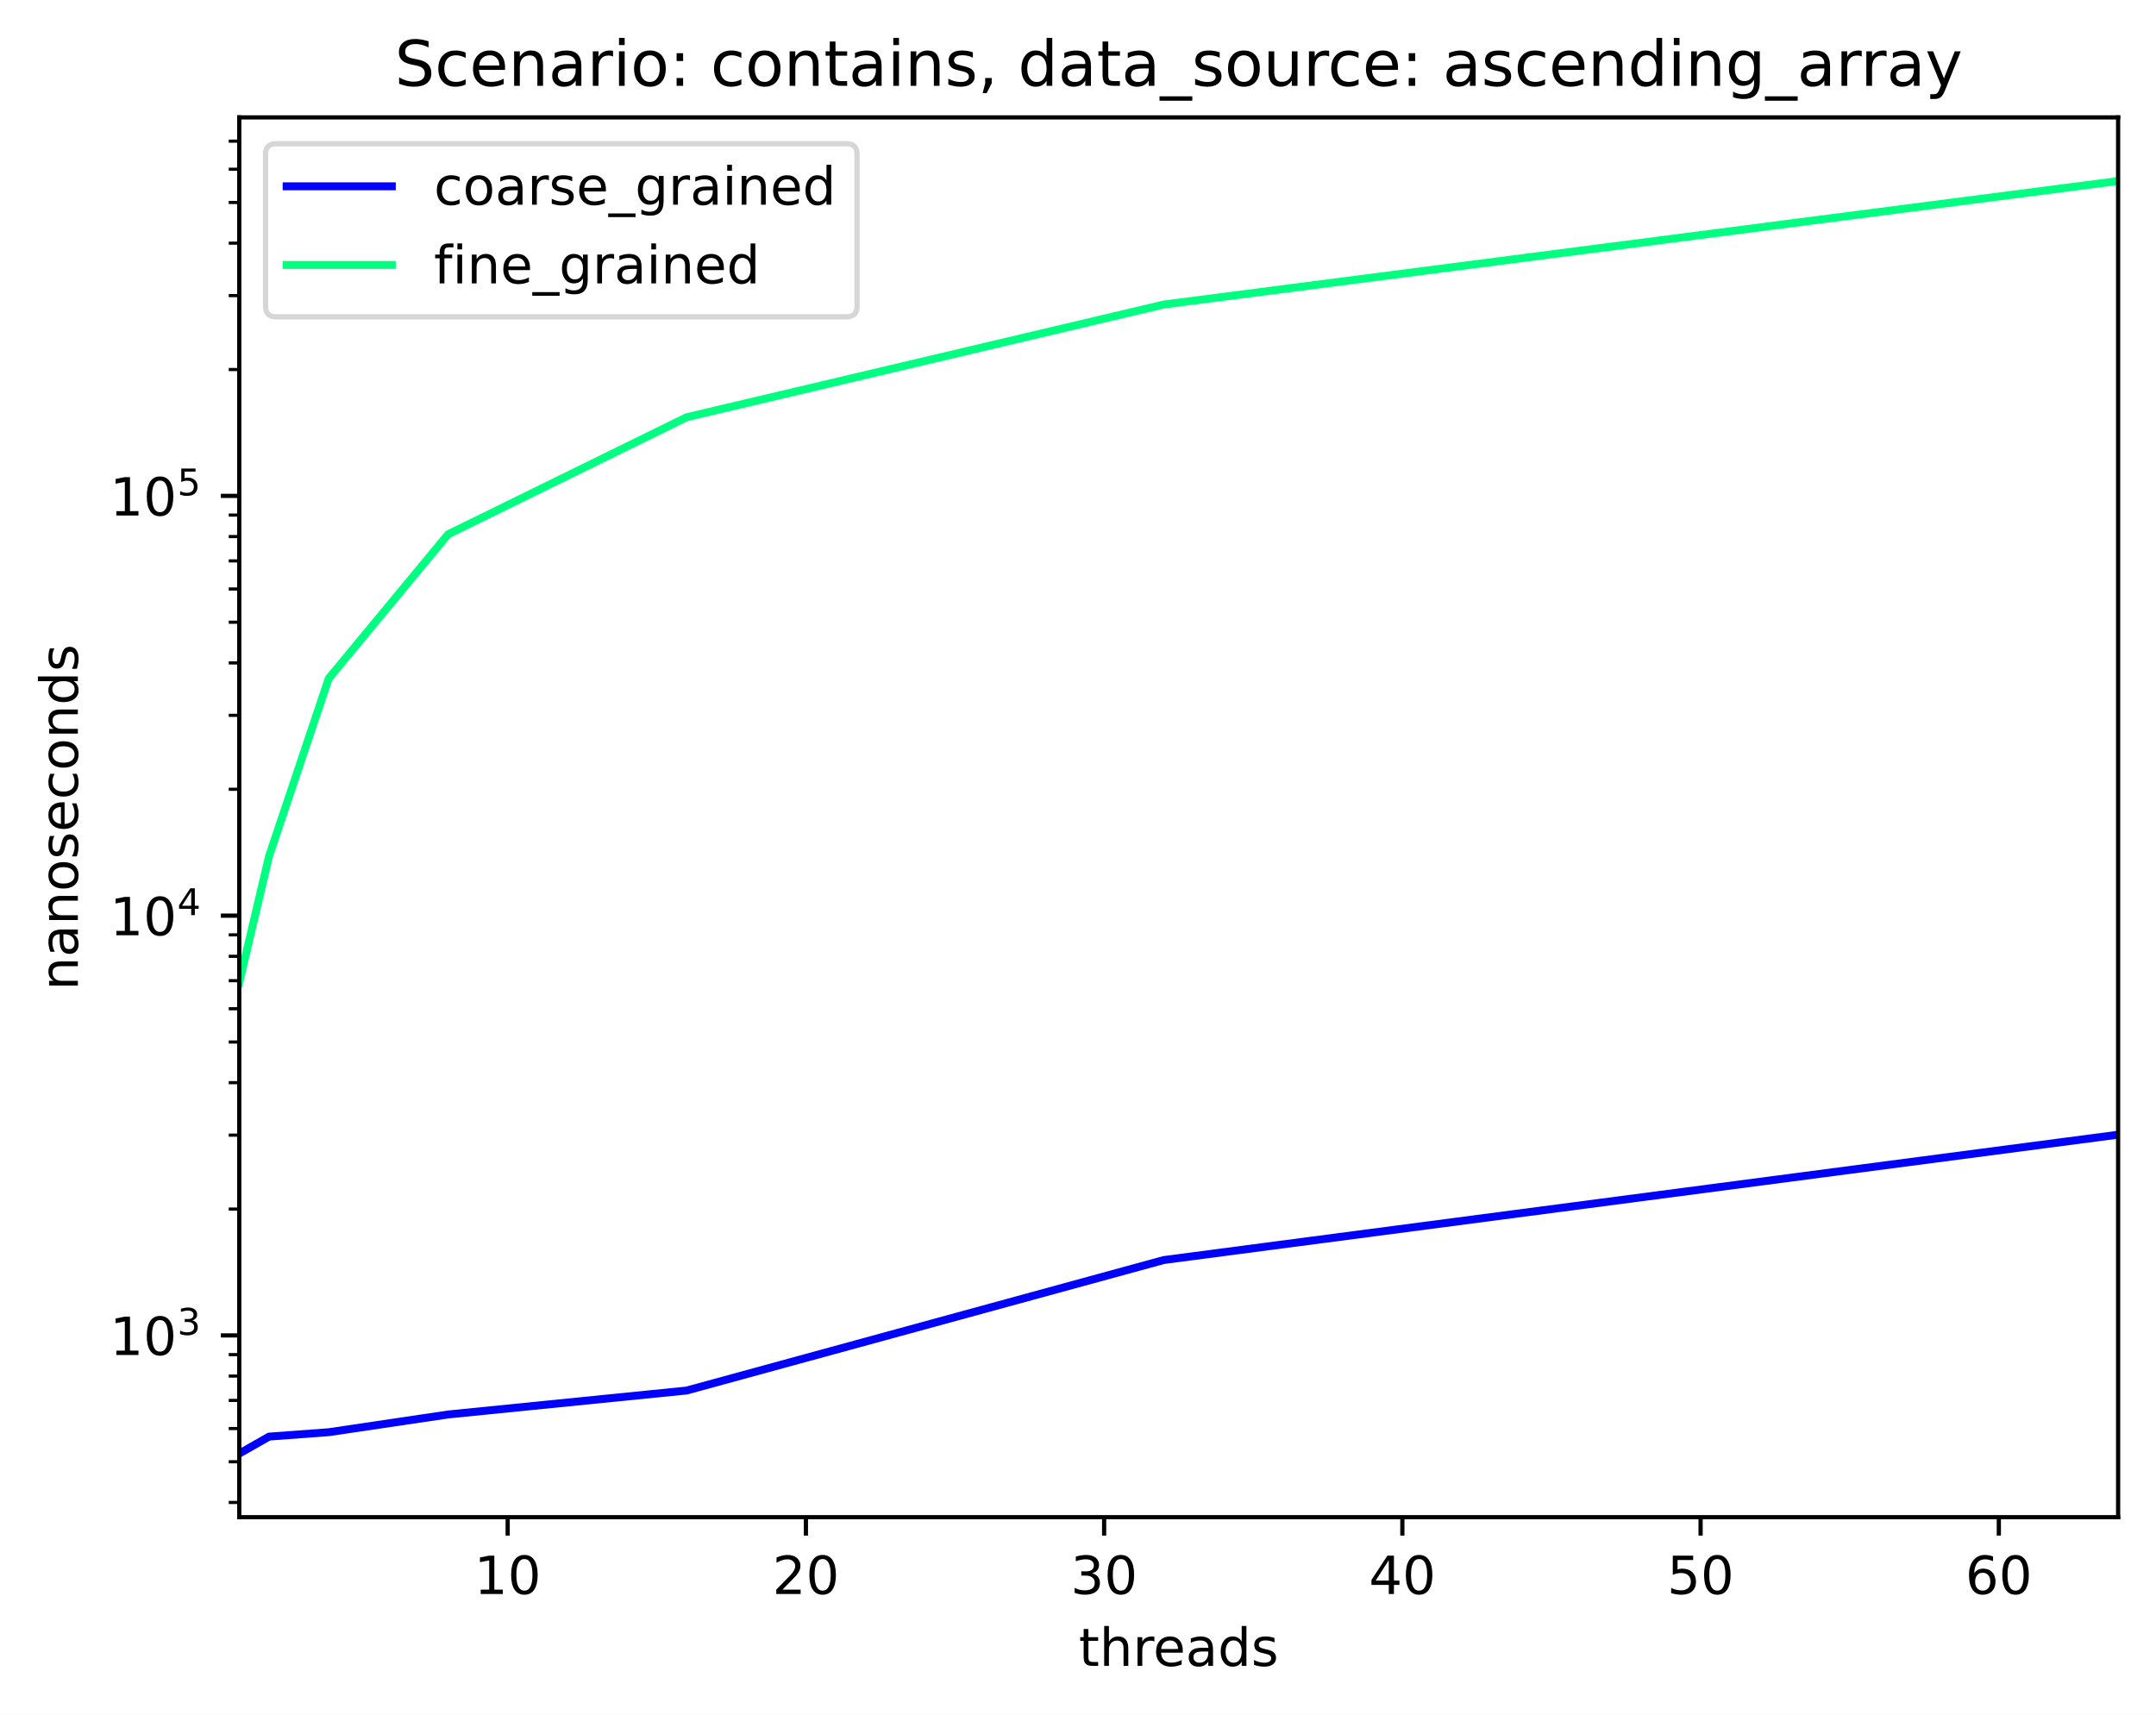
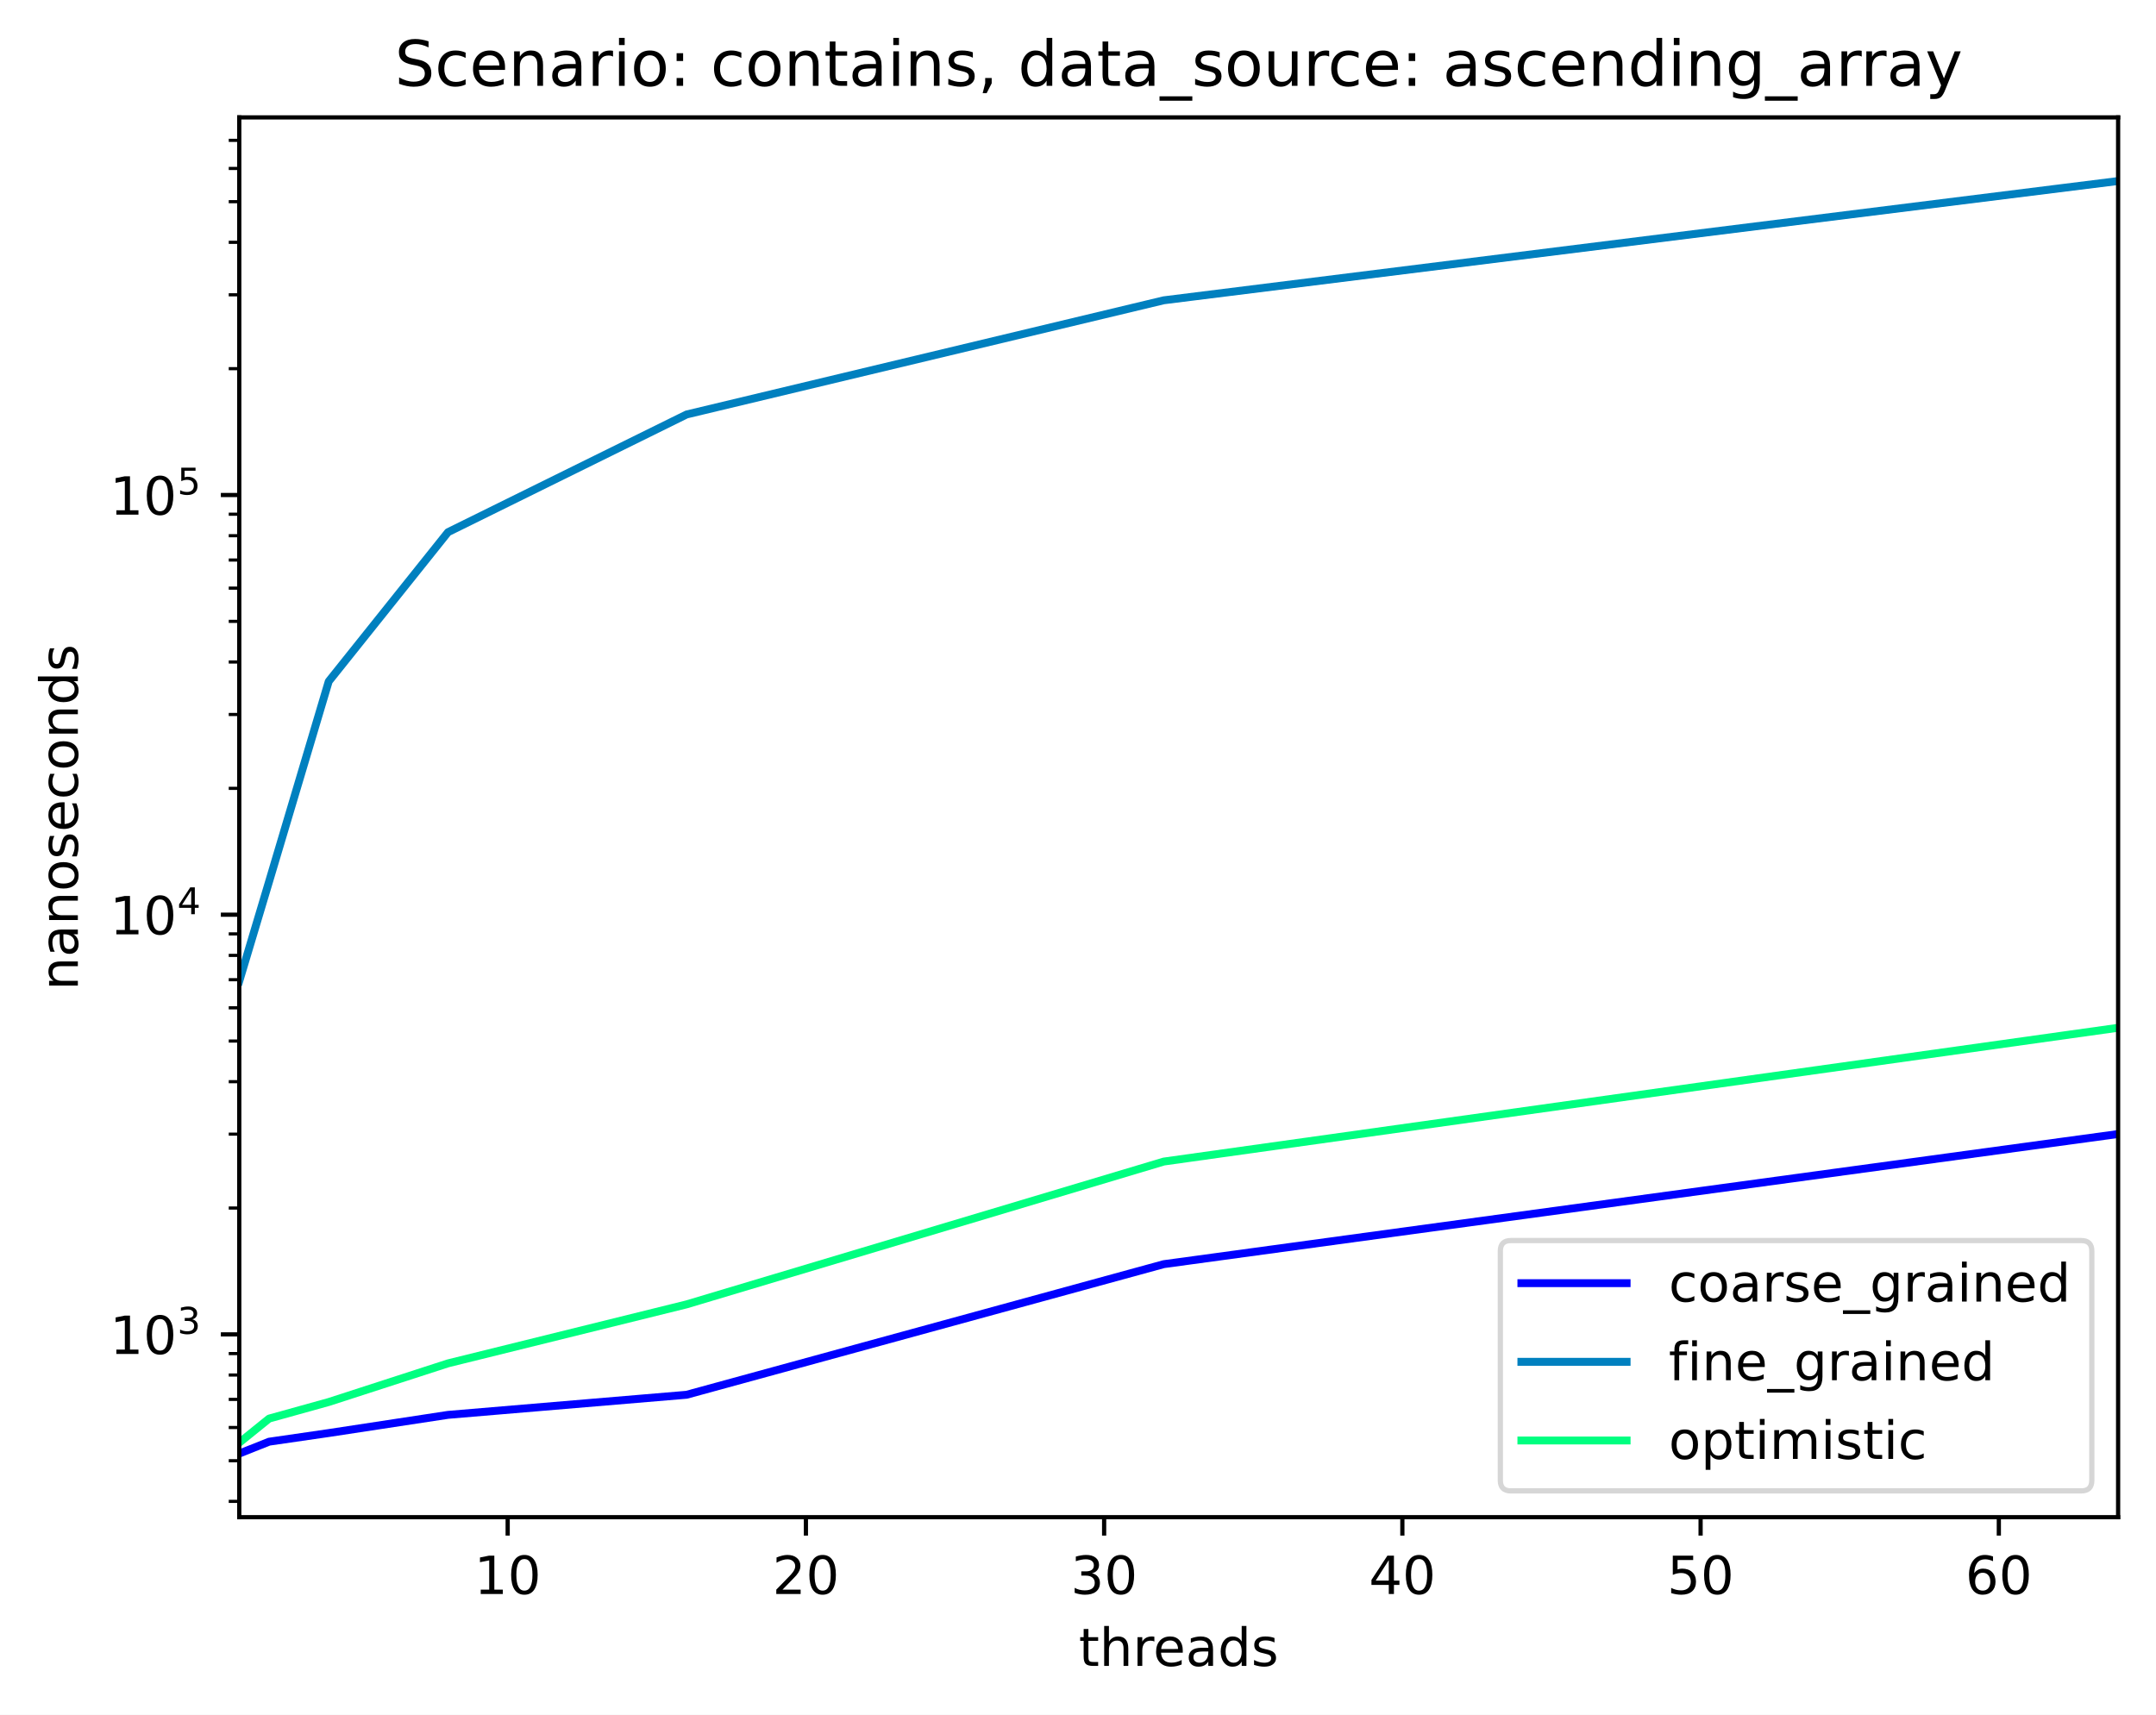
<svg xmlns="http://www.w3.org/2000/svg" xmlns:xlink="http://www.w3.org/1999/xlink" height="325.986pt" version="1.1" viewBox="0 0 409.798 325.986" width="409.798pt">
  <defs>
    <style type="text/css">
*{stroke-linecap:butt;stroke-linejoin:round;}
  </style>
  </defs>
  <g id="figure_1">
    <g id="patch_1">
      <path d="M 0 325.986  L 409.798 325.986  L 409.798 0  L 0 0  z " style="fill:#ffffff;" />
    </g>
    <g id="axes_1">
      <g id="patch_2">
        <path d="M 45.478 288.43  L 402.598 288.43  L 402.598 22.318  L 45.478 22.318  z " style="fill:#ffffff;" />
      </g>
      <g id="matplotlib.axis_1">
        <g id="xtick_1">
          <g id="line2d_1">
            <defs>
-               <path d="M 0 0  L 0 3.5  " id="m2f248da451" style="stroke:#000000;stroke-width:0.8;" />
-             </defs>
-             <g>
-               <use style="stroke:#000000;stroke-width:0.8;" x="96.495" xlink:href="#m2f248da451" y="288.43" />
+               <path d="M 0 0  L 0 3.5  " id="m887c4b442f" style="stroke:#000000;stroke-width:0.8;" />
+             </defs>
+             <g>
+               <use style="stroke:#000000;stroke-width:0.8;" x="96.495" xlink:href="#m887c4b442f" y="288.43" />
            </g>
          </g>
          <g id="text_1">
            <defs>
              <path d="M 12.406 8.297  L 28.516 8.297  L 28.516 63.922  L 10.984 60.406  L 10.984 69.391  L 28.422 72.906  L 38.281 72.906  L 38.281 8.297  L 54.391 8.297  L 54.391 0  L 12.406 0  z " id="DejaVuSans-49" />
              <path d="M 31.781 66.406  Q 24.172 66.406 20.328 58.906  Q 16.5 51.422 16.5 36.375  Q 16.5 21.391 20.328 13.891  Q 24.172 6.391 31.781 6.391  Q 39.453 6.391 43.281 13.891  Q 47.125 21.391 47.125 36.375  Q 47.125 51.422 43.281 58.906  Q 39.453 66.406 31.781 66.406  z M 31.781 74.219  Q 44.047 74.219 50.516 64.516  Q 56.984 54.828 56.984 36.375  Q 56.984 17.969 50.516 8.266  Q 44.047 -1.422 31.781 -1.422  Q 19.531 -1.422 13.062 8.266  Q 6.594 17.969 6.594 36.375  Q 6.594 54.828 13.062 64.516  Q 19.531 74.219 31.781 74.219  z " id="DejaVuSans-48" />
            </defs>
            <g transform="translate(90.13277 303.0286)scale(0.1 -0.1)">
              <use xlink:href="#DejaVuSans-49" />
              <use x="63.623" xlink:href="#DejaVuSans-48" />
            </g>
          </g>
        </g>
        <g id="xtick_2">
          <g id="line2d_2">
            <g>
-               <use style="stroke:#000000;stroke-width:0.8;" x="153.181" xlink:href="#m2f248da451" y="288.43" />
+               <use style="stroke:#000000;stroke-width:0.8;" x="153.181" xlink:href="#m887c4b442f" y="288.43" />
            </g>
          </g>
          <g id="text_2">
            <defs>
              <path d="M 19.188 8.297  L 53.609 8.297  L 53.609 0  L 7.328 0  L 7.328 8.297  Q 12.938 14.109 22.625 23.891  Q 32.328 33.688 34.812 36.531  Q 39.547 41.844 41.422 45.531  Q 43.312 49.219 43.312 52.781  Q 43.312 58.594 39.234 62.25  Q 35.156 65.922 28.609 65.922  Q 23.969 65.922 18.812 64.312  Q 13.672 62.703 7.812 59.422  L 7.812 69.391  Q 13.766 71.781 18.938 73  Q 24.125 74.219 28.422 74.219  Q 39.75 74.219 46.484 68.547  Q 53.219 62.891 53.219 53.422  Q 53.219 48.922 51.531 44.891  Q 49.859 40.875 45.406 35.406  Q 44.188 33.984 37.641 27.219  Q 31.109 20.453 19.188 8.297  z " id="DejaVuSans-50" />
            </defs>
            <g transform="translate(146.8185 303.0286)scale(0.1 -0.1)">
              <use xlink:href="#DejaVuSans-50" />
              <use x="63.623" xlink:href="#DejaVuSans-48" />
            </g>
          </g>
        </g>
        <g id="xtick_3">
          <g id="line2d_3">
            <g>
-               <use style="stroke:#000000;stroke-width:0.8;" x="209.867" xlink:href="#m2f248da451" y="288.43" />
+               <use style="stroke:#000000;stroke-width:0.8;" x="209.867" xlink:href="#m887c4b442f" y="288.43" />
            </g>
          </g>
          <g id="text_3">
            <defs>
              <path d="M 40.578 39.312  Q 47.656 37.797 51.625 33  Q 55.609 28.219 55.609 21.188  Q 55.609 10.406 48.188 4.484  Q 40.766 -1.422 27.094 -1.422  Q 22.516 -1.422 17.656 -0.516  Q 12.797 0.391 7.625 2.203  L 7.625 11.719  Q 11.719 9.328 16.594 8.109  Q 21.484 6.891 26.812 6.891  Q 36.078 6.891 40.938 10.547  Q 45.797 14.203 45.797 21.188  Q 45.797 27.641 41.281 31.266  Q 36.766 34.906 28.719 34.906  L 20.219 34.906  L 20.219 43.016  L 29.109 43.016  Q 36.375 43.016 40.234 45.922  Q 44.094 48.828 44.094 54.297  Q 44.094 59.906 40.109 62.906  Q 36.141 65.922 28.719 65.922  Q 24.656 65.922 20.016 65.031  Q 15.375 64.156 9.812 62.312  L 9.812 71.094  Q 15.438 72.656 20.344 73.438  Q 25.25 74.219 29.594 74.219  Q 40.828 74.219 47.359 69.109  Q 53.906 64.016 53.906 55.328  Q 53.906 49.266 50.438 45.094  Q 46.969 40.922 40.578 39.312  z " id="DejaVuSans-51" />
            </defs>
            <g transform="translate(203.5042 303.0286)scale(0.1 -0.1)">
              <use xlink:href="#DejaVuSans-51" />
              <use x="63.623" xlink:href="#DejaVuSans-48" />
            </g>
          </g>
        </g>
        <g id="xtick_4">
          <g id="line2d_4">
            <g>
-               <use style="stroke:#000000;stroke-width:0.8;" x="266.552" xlink:href="#m2f248da451" y="288.43" />
+               <use style="stroke:#000000;stroke-width:0.8;" x="266.552" xlink:href="#m887c4b442f" y="288.43" />
            </g>
          </g>
          <g id="text_4">
            <defs>
              <path d="M 37.797 64.312  L 12.891 25.391  L 37.797 25.391  z M 35.203 72.906  L 47.609 72.906  L 47.609 25.391  L 58.016 25.391  L 58.016 17.188  L 47.609 17.188  L 47.609 0  L 37.797 0  L 37.797 17.188  L 4.891 17.188  L 4.891 26.703  z " id="DejaVuSans-52" />
            </defs>
            <g transform="translate(260.1899 303.0286)scale(0.1 -0.1)">
              <use xlink:href="#DejaVuSans-52" />
              <use x="63.623" xlink:href="#DejaVuSans-48" />
            </g>
          </g>
        </g>
        <g id="xtick_5">
          <g id="line2d_5">
            <g>
-               <use style="stroke:#000000;stroke-width:0.8;" x="323.238" xlink:href="#m2f248da451" y="288.43" />
+               <use style="stroke:#000000;stroke-width:0.8;" x="323.238" xlink:href="#m887c4b442f" y="288.43" />
            </g>
          </g>
          <g id="text_5">
            <defs>
              <path d="M 10.797 72.906  L 49.516 72.906  L 49.516 64.594  L 19.828 64.594  L 19.828 46.734  Q 21.969 47.469 24.109 47.828  Q 26.266 48.188 28.422 48.188  Q 40.625 48.188 47.75 41.5  Q 54.891 34.812 54.891 23.391  Q 54.891 11.625 47.562 5.094  Q 40.234 -1.422 26.906 -1.422  Q 22.312 -1.422 17.547 -0.641  Q 12.797 0.141 7.719 1.703  L 7.719 11.625  Q 12.109 9.234 16.797 8.062  Q 21.484 6.891 26.703 6.891  Q 35.156 6.891 40.078 11.328  Q 45.016 15.766 45.016 23.391  Q 45.016 31 40.078 35.438  Q 35.156 39.891 26.703 39.891  Q 22.75 39.891 18.812 39.016  Q 14.891 38.141 10.797 36.281  z " id="DejaVuSans-53" />
            </defs>
            <g transform="translate(316.8756 303.0286)scale(0.1 -0.1)">
              <use xlink:href="#DejaVuSans-53" />
              <use x="63.623" xlink:href="#DejaVuSans-48" />
            </g>
          </g>
        </g>
        <g id="xtick_6">
          <g id="line2d_6">
            <g>
-               <use style="stroke:#000000;stroke-width:0.8;" x="379.924" xlink:href="#m2f248da451" y="288.43" />
+               <use style="stroke:#000000;stroke-width:0.8;" x="379.924" xlink:href="#m887c4b442f" y="288.43" />
            </g>
          </g>
          <g id="text_6">
            <defs>
              <path d="M 33.016 40.375  Q 26.375 40.375 22.484 35.828  Q 18.609 31.297 18.609 23.391  Q 18.609 15.531 22.484 10.953  Q 26.375 6.391 33.016 6.391  Q 39.656 6.391 43.531 10.953  Q 47.406 15.531 47.406 23.391  Q 47.406 31.297 43.531 35.828  Q 39.656 40.375 33.016 40.375  z M 52.594 71.297  L 52.594 62.312  Q 48.875 64.062 45.094 64.984  Q 41.312 65.922 37.594 65.922  Q 27.828 65.922 22.672 59.328  Q 17.531 52.734 16.797 39.406  Q 19.672 43.656 24.016 45.922  Q 28.375 48.188 33.594 48.188  Q 44.578 48.188 50.953 41.516  Q 57.328 34.859 57.328 23.391  Q 57.328 12.156 50.688 5.359  Q 44.047 -1.422 33.016 -1.422  Q 20.359 -1.422 13.672 8.266  Q 6.984 17.969 6.984 36.375  Q 6.984 53.656 15.188 63.938  Q 23.391 74.219 37.203 74.219  Q 40.922 74.219 44.703 73.484  Q 48.484 72.75 52.594 71.297  z " id="DejaVuSans-54" />
            </defs>
            <g transform="translate(373.5613 303.0286)scale(0.1 -0.1)">
              <use xlink:href="#DejaVuSans-54" />
              <use x="63.623" xlink:href="#DejaVuSans-48" />
            </g>
          </g>
        </g>
        <g id="text_7">
          <defs>
            <path d="M 18.312 70.219  L 18.312 54.688  L 36.812 54.688  L 36.812 47.703  L 18.312 47.703  L 18.312 18.016  Q 18.312 11.328 20.141 9.422  Q 21.969 7.516 27.594 7.516  L 36.812 7.516  L 36.812 0  L 27.594 0  Q 17.188 0 13.234 3.875  Q 9.281 7.766 9.281 18.016  L 9.281 47.703  L 2.688 47.703  L 2.688 54.688  L 9.281 54.688  L 9.281 70.219  z " id="DejaVuSans-116" />
            <path d="M 54.891 33.016  L 54.891 0  L 45.906 0  L 45.906 32.719  Q 45.906 40.484 42.875 44.328  Q 39.844 48.188 33.797 48.188  Q 26.516 48.188 22.312 43.547  Q 18.109 38.922 18.109 30.906  L 18.109 0  L 9.078 0  L 9.078 75.984  L 18.109 75.984  L 18.109 46.188  Q 21.344 51.125 25.703 53.562  Q 30.078 56 35.797 56  Q 45.219 56 50.047 50.172  Q 54.891 44.344 54.891 33.016  z " id="DejaVuSans-104" />
            <path d="M 41.109 46.297  Q 39.594 47.172 37.812 47.578  Q 36.031 48 33.891 48  Q 26.266 48 22.188 43.047  Q 18.109 38.094 18.109 28.812  L 18.109 0  L 9.078 0  L 9.078 54.688  L 18.109 54.688  L 18.109 46.188  Q 20.953 51.172 25.484 53.578  Q 30.031 56 36.531 56  Q 37.453 56 38.578 55.875  Q 39.703 55.766 41.062 55.516  z " id="DejaVuSans-114" />
            <path d="M 56.203 29.594  L 56.203 25.203  L 14.891 25.203  Q 15.484 15.922 20.484 11.062  Q 25.484 6.203 34.422 6.203  Q 39.594 6.203 44.453 7.469  Q 49.312 8.734 54.109 11.281  L 54.109 2.781  Q 49.266 0.734 44.188 -0.344  Q 39.109 -1.422 33.891 -1.422  Q 20.797 -1.422 13.156 6.188  Q 5.516 13.812 5.516 26.812  Q 5.516 40.234 12.766 48.109  Q 20.016 56 32.328 56  Q 43.359 56 49.781 48.891  Q 56.203 41.797 56.203 29.594  z M 47.219 32.234  Q 47.125 39.594 43.094 43.984  Q 39.062 48.391 32.422 48.391  Q 24.906 48.391 20.391 44.141  Q 15.875 39.891 15.188 32.172  z " id="DejaVuSans-101" />
            <path d="M 34.281 27.484  Q 23.391 27.484 19.188 25  Q 14.984 22.516 14.984 16.5  Q 14.984 11.719 18.141 8.906  Q 21.297 6.109 26.703 6.109  Q 34.188 6.109 38.703 11.406  Q 43.219 16.703 43.219 25.484  L 43.219 27.484  z M 52.203 31.203  L 52.203 0  L 43.219 0  L 43.219 8.297  Q 40.141 3.328 35.547 0.953  Q 30.953 -1.422 24.312 -1.422  Q 15.922 -1.422 10.953 3.297  Q 6 8.016 6 15.922  Q 6 25.141 12.172 29.828  Q 18.359 34.516 30.609 34.516  L 43.219 34.516  L 43.219 35.406  Q 43.219 41.609 39.141 45  Q 35.062 48.391 27.688 48.391  Q 23 48.391 18.547 47.266  Q 14.109 46.141 10.016 43.891  L 10.016 52.203  Q 14.938 54.109 19.578 55.047  Q 24.219 56 28.609 56  Q 40.484 56 46.344 49.844  Q 52.203 43.703 52.203 31.203  z " id="DejaVuSans-97" />
            <path d="M 45.406 46.391  L 45.406 75.984  L 54.391 75.984  L 54.391 0  L 45.406 0  L 45.406 8.203  Q 42.578 3.328 38.25 0.953  Q 33.938 -1.422 27.875 -1.422  Q 17.969 -1.422 11.734 6.484  Q 5.516 14.406 5.516 27.297  Q 5.516 40.188 11.734 48.094  Q 17.969 56 27.875 56  Q 33.938 56 38.25 53.625  Q 42.578 51.266 45.406 46.391  z M 14.797 27.297  Q 14.797 17.391 18.875 11.75  Q 22.953 6.109 30.078 6.109  Q 37.203 6.109 41.297 11.75  Q 45.406 17.391 45.406 27.297  Q 45.406 37.203 41.297 42.844  Q 37.203 48.484 30.078 48.484  Q 22.953 48.484 18.875 42.844  Q 14.797 37.203 14.797 27.297  z " id="DejaVuSans-100" />
            <path d="M 44.281 53.078  L 44.281 44.578  Q 40.484 46.531 36.375 47.5  Q 32.281 48.484 27.875 48.484  Q 21.188 48.484 17.844 46.438  Q 14.5 44.391 14.5 40.281  Q 14.5 37.156 16.891 35.375  Q 19.281 33.594 26.516 31.984  L 29.594 31.297  Q 39.156 29.25 43.188 25.516  Q 47.219 21.781 47.219 15.094  Q 47.219 7.469 41.188 3.016  Q 35.156 -1.422 24.609 -1.422  Q 20.219 -1.422 15.453 -0.562  Q 10.688 0.297 5.422 2  L 5.422 11.281  Q 10.406 8.688 15.234 7.391  Q 20.062 6.109 24.812 6.109  Q 31.156 6.109 34.562 8.281  Q 37.984 10.453 37.984 14.406  Q 37.984 18.062 35.516 20.016  Q 33.062 21.969 24.703 23.781  L 21.578 24.516  Q 13.234 26.266 9.516 29.906  Q 5.812 33.547 5.812 39.891  Q 5.812 47.609 11.281 51.797  Q 16.75 56 26.812 56  Q 31.781 56 36.172 55.266  Q 40.578 54.547 44.281 53.078  z " id="DejaVuSans-115" />
          </defs>
          <g transform="translate(205.0467 316.7067)scale(0.1 -0.1)">
            <use xlink:href="#DejaVuSans-116" />
            <use x="39.209" xlink:href="#DejaVuSans-104" />
            <use x="102.588" xlink:href="#DejaVuSans-114" />
            <use x="141.451" xlink:href="#DejaVuSans-101" />
            <use x="202.975" xlink:href="#DejaVuSans-97" />
            <use x="264.254" xlink:href="#DejaVuSans-100" />
            <use x="327.73" xlink:href="#DejaVuSans-115" />
          </g>
        </g>
      </g>
      <g id="matplotlib.axis_2">
        <g id="ytick_1">
          <g id="line2d_7">
            <defs>
-               <path d="M 0 0  L -3.5 0  " id="m5fa6638905" style="stroke:#000000;stroke-width:0.8;" />
-             </defs>
-             <g>
-               <use style="stroke:#000000;stroke-width:0.8;" x="45.478" xlink:href="#m5fa6638905" y="253.87" />
+               <path d="M 0 0  L -3.5 0  " id="m36c89a9edf" style="stroke:#000000;stroke-width:0.8;" />
+             </defs>
+             <g>
+               <use style="stroke:#000000;stroke-width:0.8;" x="45.478" xlink:href="#m36c89a9edf" y="253.675" />
            </g>
          </g>
          <g id="text_8">
-             <g transform="translate(20.87813 257.6696)scale(0.1 -0.1)">
+             <g transform="translate(20.87813 257.4747)scale(0.1 -0.1)">
              <use transform="translate(0 0.765625)" xlink:href="#DejaVuSans-49" />
              <use transform="translate(63.62305 0.765625)" xlink:href="#DejaVuSans-48" />
              <use transform="translate(128.2031 39.04688)scale(0.7)" xlink:href="#DejaVuSans-51" />
            </g>
          </g>
        </g>
        <g id="ytick_2">
          <g id="line2d_8">
            <g>
-               <use style="stroke:#000000;stroke-width:0.8;" x="45.478" xlink:href="#m5fa6638905" y="174.07" />
+               <use style="stroke:#000000;stroke-width:0.8;" x="45.478" xlink:href="#m36c89a9edf" y="173.891" />
            </g>
          </g>
          <g id="text_9">
-             <g transform="translate(20.87813 177.8691)scale(0.1 -0.1)">
+             <g transform="translate(20.87813 177.6899)scale(0.1 -0.1)">
              <use transform="translate(0 0.684375)" xlink:href="#DejaVuSans-49" />
              <use transform="translate(63.62305 0.684375)" xlink:href="#DejaVuSans-48" />
              <use transform="translate(128.2031 38.96563)scale(0.7)" xlink:href="#DejaVuSans-52" />
            </g>
          </g>
        </g>
        <g id="ytick_3">
          <g id="line2d_9">
            <g>
-               <use style="stroke:#000000;stroke-width:0.8;" x="45.478" xlink:href="#m5fa6638905" y="94.269" />
+               <use style="stroke:#000000;stroke-width:0.8;" x="45.478" xlink:href="#m36c89a9edf" y="94.106" />
            </g>
          </g>
          <g id="text_10">
-             <g transform="translate(20.87813 98.06849)scale(0.1 -0.1)">
+             <g transform="translate(20.87813 97.905)scale(0.1 -0.1)">
              <use transform="translate(0 0.684375)" xlink:href="#DejaVuSans-49" />
              <use transform="translate(63.62305 0.684375)" xlink:href="#DejaVuSans-48" />
              <use transform="translate(128.2031 38.96563)scale(0.7)" xlink:href="#DejaVuSans-53" />
            </g>
          </g>
        </g>
        <g id="ytick_4">
          <g id="line2d_10">
            <defs>
-               <path d="M 0 0  L -2 0  " id="mf5286f3d52" style="stroke:#000000;stroke-width:0.6;" />
-             </defs>
-             <g>
-               <use style="stroke:#000000;stroke-width:0.6;" x="45.478" xlink:href="#mf5286f3d52" y="285.626" />
+               <path d="M 0 0  L -2 0  " id="m83048e2b7c" style="stroke:#000000;stroke-width:0.6;" />
+             </defs>
+             <g>
+               <use style="stroke:#000000;stroke-width:0.6;" x="45.478" xlink:href="#m83048e2b7c" y="285.425" />
            </g>
          </g>
        </g>
        <g id="ytick_5">
          <g id="line2d_11">
            <g>
-               <use style="stroke:#000000;stroke-width:0.6;" x="45.478" xlink:href="#mf5286f3d52" y="277.893" />
+               <use style="stroke:#000000;stroke-width:0.6;" x="45.478" xlink:href="#m83048e2b7c" y="277.693" />
            </g>
          </g>
        </g>
        <g id="ytick_6">
          <g id="line2d_12">
            <g>
-               <use style="stroke:#000000;stroke-width:0.6;" x="45.478" xlink:href="#mf5286f3d52" y="271.574" />
+               <use style="stroke:#000000;stroke-width:0.6;" x="45.478" xlink:href="#m83048e2b7c" y="271.376" />
            </g>
          </g>
        </g>
        <g id="ytick_7">
          <g id="line2d_13">
            <g>
-               <use style="stroke:#000000;stroke-width:0.6;" x="45.478" xlink:href="#mf5286f3d52" y="266.232" />
+               <use style="stroke:#000000;stroke-width:0.6;" x="45.478" xlink:href="#m83048e2b7c" y="266.034" />
            </g>
          </g>
        </g>
        <g id="ytick_8">
          <g id="line2d_14">
            <g>
-               <use style="stroke:#000000;stroke-width:0.6;" x="45.478" xlink:href="#mf5286f3d52" y="261.604" />
+               <use style="stroke:#000000;stroke-width:0.6;" x="45.478" xlink:href="#m83048e2b7c" y="261.407" />
            </g>
          </g>
        </g>
        <g id="ytick_9">
          <g id="line2d_15">
            <g>
-               <use style="stroke:#000000;stroke-width:0.6;" x="45.478" xlink:href="#mf5286f3d52" y="257.522" />
+               <use style="stroke:#000000;stroke-width:0.6;" x="45.478" xlink:href="#m83048e2b7c" y="257.326" />
            </g>
          </g>
        </g>
        <g id="ytick_10">
          <g id="line2d_16">
            <g>
-               <use style="stroke:#000000;stroke-width:0.6;" x="45.478" xlink:href="#mf5286f3d52" y="229.848" />
+               <use style="stroke:#000000;stroke-width:0.6;" x="45.478" xlink:href="#m83048e2b7c" y="229.658" />
            </g>
          </g>
        </g>
        <g id="ytick_11">
          <g id="line2d_17">
            <g>
-               <use style="stroke:#000000;stroke-width:0.6;" x="45.478" xlink:href="#mf5286f3d52" y="215.796" />
+               <use style="stroke:#000000;stroke-width:0.6;" x="45.478" xlink:href="#m83048e2b7c" y="215.608" />
            </g>
          </g>
        </g>
        <g id="ytick_12">
          <g id="line2d_18">
            <g>
-               <use style="stroke:#000000;stroke-width:0.6;" x="45.478" xlink:href="#mf5286f3d52" y="205.826" />
+               <use style="stroke:#000000;stroke-width:0.6;" x="45.478" xlink:href="#m83048e2b7c" y="205.64" />
            </g>
          </g>
        </g>
        <g id="ytick_13">
          <g id="line2d_19">
            <g>
-               <use style="stroke:#000000;stroke-width:0.6;" x="45.478" xlink:href="#mf5286f3d52" y="198.092" />
+               <use style="stroke:#000000;stroke-width:0.6;" x="45.478" xlink:href="#m83048e2b7c" y="197.908" />
            </g>
          </g>
        </g>
        <g id="ytick_14">
          <g id="line2d_20">
            <g>
-               <use style="stroke:#000000;stroke-width:0.6;" x="45.478" xlink:href="#mf5286f3d52" y="191.773" />
+               <use style="stroke:#000000;stroke-width:0.6;" x="45.478" xlink:href="#m83048e2b7c" y="191.591" />
            </g>
          </g>
        </g>
        <g id="ytick_15">
          <g id="line2d_21">
            <g>
-               <use style="stroke:#000000;stroke-width:0.6;" x="45.478" xlink:href="#mf5286f3d52" y="186.431" />
+               <use style="stroke:#000000;stroke-width:0.6;" x="45.478" xlink:href="#m83048e2b7c" y="186.249" />
            </g>
          </g>
        </g>
        <g id="ytick_16">
          <g id="line2d_22">
            <g>
-               <use style="stroke:#000000;stroke-width:0.6;" x="45.478" xlink:href="#mf5286f3d52" y="181.803" />
+               <use style="stroke:#000000;stroke-width:0.6;" x="45.478" xlink:href="#m83048e2b7c" y="181.623" />
            </g>
          </g>
        </g>
        <g id="ytick_17">
          <g id="line2d_23">
            <g>
-               <use style="stroke:#000000;stroke-width:0.6;" x="45.478" xlink:href="#mf5286f3d52" y="177.721" />
+               <use style="stroke:#000000;stroke-width:0.6;" x="45.478" xlink:href="#m83048e2b7c" y="177.541" />
            </g>
          </g>
        </g>
        <g id="ytick_18">
          <g id="line2d_24">
            <g>
-               <use style="stroke:#000000;stroke-width:0.6;" x="45.478" xlink:href="#mf5286f3d52" y="150.047" />
+               <use style="stroke:#000000;stroke-width:0.6;" x="45.478" xlink:href="#m83048e2b7c" y="149.873" />
            </g>
          </g>
        </g>
        <g id="ytick_19">
          <g id="line2d_25">
            <g>
-               <use style="stroke:#000000;stroke-width:0.6;" x="45.478" xlink:href="#mf5286f3d52" y="135.995" />
+               <use style="stroke:#000000;stroke-width:0.6;" x="45.478" xlink:href="#m83048e2b7c" y="135.824" />
            </g>
          </g>
        </g>
        <g id="ytick_20">
          <g id="line2d_26">
            <g>
-               <use style="stroke:#000000;stroke-width:0.6;" x="45.478" xlink:href="#mf5286f3d52" y="126.025" />
+               <use style="stroke:#000000;stroke-width:0.6;" x="45.478" xlink:href="#m83048e2b7c" y="125.855" />
            </g>
          </g>
        </g>
        <g id="ytick_21">
          <g id="line2d_27">
            <g>
-               <use style="stroke:#000000;stroke-width:0.6;" x="45.478" xlink:href="#mf5286f3d52" y="118.292" />
+               <use style="stroke:#000000;stroke-width:0.6;" x="45.478" xlink:href="#m83048e2b7c" y="118.123" />
            </g>
          </g>
        </g>
        <g id="ytick_22">
          <g id="line2d_28">
            <g>
-               <use style="stroke:#000000;stroke-width:0.6;" x="45.478" xlink:href="#mf5286f3d52" y="111.973" />
+               <use style="stroke:#000000;stroke-width:0.6;" x="45.478" xlink:href="#m83048e2b7c" y="111.806" />
            </g>
          </g>
        </g>
        <g id="ytick_23">
          <g id="line2d_29">
            <g>
-               <use style="stroke:#000000;stroke-width:0.6;" x="45.478" xlink:href="#mf5286f3d52" y="106.631" />
+               <use style="stroke:#000000;stroke-width:0.6;" x="45.478" xlink:href="#m83048e2b7c" y="106.465" />
            </g>
          </g>
        </g>
        <g id="ytick_24">
          <g id="line2d_30">
            <g>
-               <use style="stroke:#000000;stroke-width:0.6;" x="45.478" xlink:href="#mf5286f3d52" y="102.003" />
+               <use style="stroke:#000000;stroke-width:0.6;" x="45.478" xlink:href="#m83048e2b7c" y="101.838" />
            </g>
          </g>
        </g>
        <g id="ytick_25">
          <g id="line2d_31">
            <g>
-               <use style="stroke:#000000;stroke-width:0.6;" x="45.478" xlink:href="#mf5286f3d52" y="97.921" />
+               <use style="stroke:#000000;stroke-width:0.6;" x="45.478" xlink:href="#m83048e2b7c" y="97.757" />
            </g>
          </g>
        </g>
        <g id="ytick_26">
          <g id="line2d_32">
            <g>
-               <use style="stroke:#000000;stroke-width:0.6;" x="45.478" xlink:href="#mf5286f3d52" y="70.247" />
+               <use style="stroke:#000000;stroke-width:0.6;" x="45.478" xlink:href="#m83048e2b7c" y="70.088" />
            </g>
          </g>
        </g>
        <g id="ytick_27">
          <g id="line2d_33">
            <g>
-               <use style="stroke:#000000;stroke-width:0.6;" x="45.478" xlink:href="#mf5286f3d52" y="56.195" />
+               <use style="stroke:#000000;stroke-width:0.6;" x="45.478" xlink:href="#m83048e2b7c" y="56.039" />
            </g>
          </g>
        </g>
        <g id="ytick_28">
          <g id="line2d_34">
            <g>
-               <use style="stroke:#000000;stroke-width:0.6;" x="45.478" xlink:href="#mf5286f3d52" y="46.225" />
+               <use style="stroke:#000000;stroke-width:0.6;" x="45.478" xlink:href="#m83048e2b7c" y="46.071" />
            </g>
          </g>
        </g>
        <g id="ytick_29">
          <g id="line2d_35">
            <g>
-               <use style="stroke:#000000;stroke-width:0.6;" x="45.478" xlink:href="#mf5286f3d52" y="38.491" />
+               <use style="stroke:#000000;stroke-width:0.6;" x="45.478" xlink:href="#m83048e2b7c" y="38.339" />
            </g>
          </g>
        </g>
        <g id="ytick_30">
          <g id="line2d_36">
            <g>
-               <use style="stroke:#000000;stroke-width:0.6;" x="45.478" xlink:href="#mf5286f3d52" y="32.172" />
+               <use style="stroke:#000000;stroke-width:0.6;" x="45.478" xlink:href="#m83048e2b7c" y="32.021" />
            </g>
          </g>
        </g>
        <g id="ytick_31">
          <g id="line2d_37">
            <g>
-               <use style="stroke:#000000;stroke-width:0.6;" x="45.478" xlink:href="#mf5286f3d52" y="26.83" />
+               <use style="stroke:#000000;stroke-width:0.6;" x="45.478" xlink:href="#m83048e2b7c" y="26.68" />
            </g>
          </g>
        </g>
        <g id="text_11">
          <defs>
            <path d="M 54.891 33.016  L 54.891 0  L 45.906 0  L 45.906 32.719  Q 45.906 40.484 42.875 44.328  Q 39.844 48.188 33.797 48.188  Q 26.516 48.188 22.312 43.547  Q 18.109 38.922 18.109 30.906  L 18.109 0  L 9.078 0  L 9.078 54.688  L 18.109 54.688  L 18.109 46.188  Q 21.344 51.125 25.703 53.562  Q 30.078 56 35.797 56  Q 45.219 56 50.047 50.172  Q 54.891 44.344 54.891 33.016  z " id="DejaVuSans-110" />
            <path d="M 30.609 48.391  Q 23.391 48.391 19.188 42.75  Q 14.984 37.109 14.984 27.297  Q 14.984 17.484 19.156 11.844  Q 23.344 6.203 30.609 6.203  Q 37.797 6.203 41.984 11.859  Q 46.188 17.531 46.188 27.297  Q 46.188 37.016 41.984 42.703  Q 37.797 48.391 30.609 48.391  z M 30.609 56  Q 42.328 56 49.016 48.375  Q 55.719 40.766 55.719 27.297  Q 55.719 13.875 49.016 6.219  Q 42.328 -1.422 30.609 -1.422  Q 18.844 -1.422 12.172 6.219  Q 5.516 13.875 5.516 27.297  Q 5.516 40.766 12.172 48.375  Q 18.844 56 30.609 56  z " id="DejaVuSans-111" />
            <path d="M 48.781 52.594  L 48.781 44.188  Q 44.969 46.297 41.141 47.344  Q 37.312 48.391 33.406 48.391  Q 24.656 48.391 19.812 42.844  Q 14.984 37.312 14.984 27.297  Q 14.984 17.281 19.812 11.734  Q 24.656 6.203 33.406 6.203  Q 37.312 6.203 41.141 7.25  Q 44.969 8.297 48.781 10.406  L 48.781 2.094  Q 45.016 0.344 40.984 -0.531  Q 36.969 -1.422 32.422 -1.422  Q 20.062 -1.422 12.781 6.344  Q 5.516 14.109 5.516 27.297  Q 5.516 40.672 12.859 48.328  Q 20.219 56 33.016 56  Q 37.156 56 41.109 55.141  Q 45.062 54.297 48.781 52.594  z " id="DejaVuSans-99" />
          </defs>
          <g transform="translate(14.79844 188.2726)rotate(-90)scale(0.1 -0.1)">
            <use xlink:href="#DejaVuSans-110" />
            <use x="63.379" xlink:href="#DejaVuSans-97" />
            <use x="124.658" xlink:href="#DejaVuSans-110" />
            <use x="188.037" xlink:href="#DejaVuSans-111" />
            <use x="249.219" xlink:href="#DejaVuSans-115" />
            <use x="301.318" xlink:href="#DejaVuSans-101" />
            <use x="362.842" xlink:href="#DejaVuSans-99" />
            <use x="417.822" xlink:href="#DejaVuSans-111" />
            <use x="479.004" xlink:href="#DejaVuSans-110" />
            <use x="542.383" xlink:href="#DejaVuSans-100" />
            <use x="605.859" xlink:href="#DejaVuSans-115" />
          </g>
        </g>
      </g>
      <g id="line2d_38">
-         <path clip-path="url(#p921bca251d)" d="M 45.478 276.334  L 51.147 273.109  L 62.484 272.274  L 85.158 268.907  L 130.507 264.353  L 221.204 239.542  L 402.598 215.715  " style="fill:none;stroke:#0000ff;stroke-linecap:square;stroke-width:1.5;" />
+         <path clip-path="url(#p452f2bc7f8)" d="M 45.478 276.334  L 51.147 274.077  L 62.484 272.431  L 85.158 268.977  L 130.507 265.155  L 221.204 240.326  L 402.598 215.585  " style="fill:none;stroke:#0000ff;stroke-linecap:square;stroke-width:1.5;" />
      </g>
      <g id="line2d_39">
-         <path clip-path="url(#p921bca251d)" d="M 45.478 186.764  L 51.147 162.745  L 62.484 128.987  L 85.158 101.586  L 130.507 79.323  L 221.204 57.891  L 402.598 34.414  " style="fill:none;stroke:#00ff80;stroke-linecap:square;stroke-width:1.5;" />
+         <path clip-path="url(#p452f2bc7f8)" d="M 45.478 186.523  L 51.147 167.585  L 62.484 129.533  L 85.158 101.169  L 130.507 78.793  L 221.204 57.088  L 402.598 34.414  " style="fill:none;stroke:#0080bf;stroke-linecap:square;stroke-width:1.5;" />
+       </g>
+       <g id="line2d_40">
+         <path clip-path="url(#p452f2bc7f8)" d="M 45.478 274.265  L 51.147 269.685  L 62.484 266.533  L 85.158 259.185  L 130.507 247.97  L 221.204 220.821  L 402.598 195.389  " style="fill:none;stroke:#00ff80;stroke-linecap:square;stroke-width:1.5;" />
      </g>
      <g id="patch_3">
        <path d="M 45.478 288.43  L 45.478 22.318  " style="fill:none;stroke:#000000;stroke-linecap:square;stroke-linejoin:miter;stroke-width:0.8;" />
      </g>
      <g id="patch_4">
        <path d="M 402.598 288.43  L 402.598 22.318  " style="fill:none;stroke:#000000;stroke-linecap:square;stroke-linejoin:miter;stroke-width:0.8;" />
      </g>
      <g id="patch_5">
        <path d="M 45.478 288.43  L 402.598 288.43  " style="fill:none;stroke:#000000;stroke-linecap:square;stroke-linejoin:miter;stroke-width:0.8;" />
      </g>
      <g id="patch_6">
        <path d="M 45.478 22.318  L 402.598 22.318  " style="fill:none;stroke:#000000;stroke-linecap:square;stroke-linejoin:miter;stroke-width:0.8;" />
      </g>
      <g id="text_12">
        <defs>
          <path d="M 53.516 70.516  L 53.516 60.891  Q 47.906 63.578 42.922 64.891  Q 37.938 66.219 33.297 66.219  Q 25.25 66.219 20.875 63.094  Q 16.5 59.969 16.5 54.203  Q 16.5 49.359 19.406 46.891  Q 22.312 44.438 30.422 42.922  L 36.375 41.703  Q 47.406 39.594 52.656 34.297  Q 57.906 29 57.906 20.125  Q 57.906 9.516 50.797 4.047  Q 43.703 -1.422 29.984 -1.422  Q 24.812 -1.422 18.969 -0.25  Q 13.141 0.922 6.891 3.219  L 6.891 13.375  Q 12.891 10.016 18.656 8.297  Q 24.422 6.594 29.984 6.594  Q 38.422 6.594 43.016 9.906  Q 47.609 13.234 47.609 19.391  Q 47.609 24.75 44.312 27.781  Q 41.016 30.812 33.5 32.328  L 27.484 33.5  Q 16.453 35.688 11.516 40.375  Q 6.594 45.062 6.594 53.422  Q 6.594 63.094 13.406 68.656  Q 20.219 74.219 32.172 74.219  Q 37.312 74.219 42.625 73.281  Q 47.953 72.359 53.516 70.516  z " id="DejaVuSans-83" />
          <path d="M 9.422 54.688  L 18.406 54.688  L 18.406 0  L 9.422 0  z M 9.422 75.984  L 18.406 75.984  L 18.406 64.594  L 9.422 64.594  z " id="DejaVuSans-105" />
          <path d="M 11.719 12.406  L 22.016 12.406  L 22.016 0  L 11.719 0  z M 11.719 51.703  L 22.016 51.703  L 22.016 39.312  L 11.719 39.312  z " id="DejaVuSans-58" />
          <path id="DejaVuSans-32" />
          <path d="M 11.719 12.406  L 22.016 12.406  L 22.016 4  L 14.016 -11.625  L 7.719 -11.625  L 11.719 4  z " id="DejaVuSans-44" />
          <path d="M 50.984 -16.609  L 50.984 -23.578  L -0.984 -23.578  L -0.984 -16.609  z " id="DejaVuSans-95" />
          <path d="M 8.5 21.578  L 8.5 54.688  L 17.484 54.688  L 17.484 21.922  Q 17.484 14.156 20.5 10.266  Q 23.531 6.391 29.594 6.391  Q 36.859 6.391 41.078 11.031  Q 45.312 15.672 45.312 23.688  L 45.312 54.688  L 54.297 54.688  L 54.297 0  L 45.312 0  L 45.312 8.406  Q 42.047 3.422 37.719 1  Q 33.406 -1.422 27.688 -1.422  Q 18.266 -1.422 13.375 4.438  Q 8.5 10.297 8.5 21.578  z M 31.109 56  z " id="DejaVuSans-117" />
          <path d="M 45.406 27.984  Q 45.406 37.75 41.375 43.109  Q 37.359 48.484 30.078 48.484  Q 22.859 48.484 18.828 43.109  Q 14.797 37.75 14.797 27.984  Q 14.797 18.266 18.828 12.891  Q 22.859 7.516 30.078 7.516  Q 37.359 7.516 41.375 12.891  Q 45.406 18.266 45.406 27.984  z M 54.391 6.781  Q 54.391 -7.172 48.188 -13.984  Q 42 -20.797 29.203 -20.797  Q 24.469 -20.797 20.266 -20.094  Q 16.062 -19.391 12.109 -17.922  L 12.109 -9.188  Q 16.062 -11.328 19.922 -12.344  Q 23.781 -13.375 27.781 -13.375  Q 36.625 -13.375 41.016 -8.766  Q 45.406 -4.156 45.406 5.172  L 45.406 9.625  Q 42.625 4.781 38.281 2.391  Q 33.938 0 27.875 0  Q 17.828 0 11.672 7.656  Q 5.516 15.328 5.516 27.984  Q 5.516 40.672 11.672 48.328  Q 17.828 56 27.875 56  Q 33.938 56 38.281 53.609  Q 42.625 51.219 45.406 46.391  L 45.406 54.688  L 54.391 54.688  z " id="DejaVuSans-103" />
          <path d="M 32.172 -5.078  Q 28.375 -14.844 24.75 -17.812  Q 21.141 -20.797 15.094 -20.797  L 7.906 -20.797  L 7.906 -13.281  L 13.188 -13.281  Q 16.891 -13.281 18.938 -11.516  Q 21 -9.766 23.484 -3.219  L 25.094 0.875  L 2.984 54.688  L 12.5 54.688  L 29.594 11.922  L 46.688 54.688  L 56.203 54.688  z " id="DejaVuSans-121" />
        </defs>
        <g transform="translate(75.03375 16.31812)scale(0.12 -0.12)">
          <use xlink:href="#DejaVuSans-83" />
          <use x="63.477" xlink:href="#DejaVuSans-99" />
          <use x="118.457" xlink:href="#DejaVuSans-101" />
          <use x="179.98" xlink:href="#DejaVuSans-110" />
          <use x="243.359" xlink:href="#DejaVuSans-97" />
          <use x="304.639" xlink:href="#DejaVuSans-114" />
          <use x="345.752" xlink:href="#DejaVuSans-105" />
          <use x="373.535" xlink:href="#DejaVuSans-111" />
          <use x="434.717" xlink:href="#DejaVuSans-58" />
          <use x="468.408" xlink:href="#DejaVuSans-32" />
          <use x="500.195" xlink:href="#DejaVuSans-99" />
          <use x="555.176" xlink:href="#DejaVuSans-111" />
          <use x="616.357" xlink:href="#DejaVuSans-110" />
          <use x="679.736" xlink:href="#DejaVuSans-116" />
          <use x="718.945" xlink:href="#DejaVuSans-97" />
          <use x="780.225" xlink:href="#DejaVuSans-105" />
          <use x="808.008" xlink:href="#DejaVuSans-110" />
          <use x="871.387" xlink:href="#DejaVuSans-115" />
          <use x="923.486" xlink:href="#DejaVuSans-44" />
          <use x="955.273" xlink:href="#DejaVuSans-32" />
          <use x="987.061" xlink:href="#DejaVuSans-100" />
          <use x="1050.537" xlink:href="#DejaVuSans-97" />
          <use x="1111.816" xlink:href="#DejaVuSans-116" />
          <use x="1151.025" xlink:href="#DejaVuSans-97" />
          <use x="1212.305" xlink:href="#DejaVuSans-95" />
          <use x="1262.305" xlink:href="#DejaVuSans-115" />
          <use x="1314.404" xlink:href="#DejaVuSans-111" />
          <use x="1375.586" xlink:href="#DejaVuSans-117" />
          <use x="1438.965" xlink:href="#DejaVuSans-114" />
          <use x="1477.828" xlink:href="#DejaVuSans-99" />
          <use x="1532.809" xlink:href="#DejaVuSans-101" />
          <use x="1594.332" xlink:href="#DejaVuSans-58" />
          <use x="1628.023" xlink:href="#DejaVuSans-32" />
          <use x="1659.811" xlink:href="#DejaVuSans-97" />
          <use x="1721.09" xlink:href="#DejaVuSans-115" />
          <use x="1773.189" xlink:href="#DejaVuSans-99" />
          <use x="1828.17" xlink:href="#DejaVuSans-101" />
          <use x="1889.693" xlink:href="#DejaVuSans-110" />
          <use x="1953.072" xlink:href="#DejaVuSans-100" />
          <use x="2016.549" xlink:href="#DejaVuSans-105" />
          <use x="2044.332" xlink:href="#DejaVuSans-110" />
          <use x="2107.711" xlink:href="#DejaVuSans-103" />
          <use x="2171.188" xlink:href="#DejaVuSans-95" />
          <use x="2221.188" xlink:href="#DejaVuSans-97" />
          <use x="2282.467" xlink:href="#DejaVuSans-114" />
          <use x="2321.83" xlink:href="#DejaVuSans-114" />
          <use x="2362.943" xlink:href="#DejaVuSans-97" />
          <use x="2424.223" xlink:href="#DejaVuSans-121" />
        </g>
      </g>
      <g id="legend_1">
        <g id="patch_7">
-           <path d="M 52.478 60.231  L 160.902 60.231  Q 162.902 60.231 162.902 58.231  L 162.902 29.318  Q 162.902 27.318 160.902 27.318  L 52.478 27.318  Q 50.478 27.318 50.478 29.318  L 50.478 58.231  Q 50.478 60.231 52.478 60.231  z " style="fill:#ffffff;opacity:0.8;stroke:#cccccc;stroke-linejoin:miter;" />
-         </g>
-         <g id="line2d_40">
-           <path d="M 54.478 35.417  L 74.478 35.417  " style="fill:none;stroke:#0000ff;stroke-linecap:square;stroke-width:1.5;" />
-         </g>
-         <g id="line2d_41" />
+           <path d="M 287.175 283.43  L 395.598 283.43  Q 397.598 283.43 397.598 281.43  L 397.598 237.839  Q 397.598 235.839 395.598 235.839  L 287.175 235.839  Q 285.175 235.839 285.175 237.839  L 285.175 281.43  Q 285.175 283.43 287.175 283.43  z " style="fill:#ffffff;opacity:0.8;stroke:#cccccc;stroke-linejoin:miter;" />
+         </g>
+         <g id="line2d_41">
+           <path d="M 289.175 243.938  L 309.175 243.938  " style="fill:none;stroke:#0000ff;stroke-linecap:square;stroke-width:1.5;" />
+         </g>
+         <g id="line2d_42" />
        <g id="text_13">
-           <g transform="translate(82.47813 38.91656)scale(0.1 -0.1)">
+           <g transform="translate(317.1747 247.4379)scale(0.1 -0.1)">
            <use xlink:href="#DejaVuSans-99" />
            <use x="54.98" xlink:href="#DejaVuSans-111" />
            <use x="116.162" xlink:href="#DejaVuSans-97" />
            <use x="177.441" xlink:href="#DejaVuSans-114" />
            <use x="218.555" xlink:href="#DejaVuSans-115" />
            <use x="270.654" xlink:href="#DejaVuSans-101" />
            <use x="332.178" xlink:href="#DejaVuSans-95" />
            <use x="382.178" xlink:href="#DejaVuSans-103" />
            <use x="445.654" xlink:href="#DejaVuSans-114" />
            <use x="486.768" xlink:href="#DejaVuSans-97" />
            <use x="548.047" xlink:href="#DejaVuSans-105" />
            <use x="575.83" xlink:href="#DejaVuSans-110" />
            <use x="639.209" xlink:href="#DejaVuSans-101" />
            <use x="700.732" xlink:href="#DejaVuSans-100" />
          </g>
        </g>
-         <g id="line2d_42">
-           <path d="M 54.478 50.373  L 74.478 50.373  " style="fill:none;stroke:#00ff80;stroke-linecap:square;stroke-width:1.5;" />
-         </g>
-         <g id="line2d_43" />
+         <g id="line2d_43">
+           <path d="M 289.175 258.894  L 309.175 258.894  " style="fill:none;stroke:#0080bf;stroke-linecap:square;stroke-width:1.5;" />
+         </g>
+         <g id="line2d_44" />
        <g id="text_14">
          <defs>
            <path d="M 37.109 75.984  L 37.109 68.5  L 28.516 68.5  Q 23.688 68.5 21.797 66.547  Q 19.922 64.594 19.922 59.516  L 19.922 54.688  L 34.719 54.688  L 34.719 47.703  L 19.922 47.703  L 19.922 0  L 10.891 0  L 10.891 47.703  L 2.297 47.703  L 2.297 54.688  L 10.891 54.688  L 10.891 58.5  Q 10.891 67.625 15.141 71.797  Q 19.391 75.984 28.609 75.984  z " id="DejaVuSans-102" />
          </defs>
-           <g transform="translate(82.47813 53.87281)scale(0.1 -0.1)">
+           <g transform="translate(317.1747 262.3942)scale(0.1 -0.1)">
            <use xlink:href="#DejaVuSans-102" />
            <use x="35.205" xlink:href="#DejaVuSans-105" />
            <use x="62.988" xlink:href="#DejaVuSans-110" />
            <use x="126.367" xlink:href="#DejaVuSans-101" />
            <use x="187.891" xlink:href="#DejaVuSans-95" />
            <use x="237.891" xlink:href="#DejaVuSans-103" />
            <use x="301.367" xlink:href="#DejaVuSans-114" />
            <use x="342.48" xlink:href="#DejaVuSans-97" />
            <use x="403.76" xlink:href="#DejaVuSans-105" />
            <use x="431.543" xlink:href="#DejaVuSans-110" />
            <use x="494.922" xlink:href="#DejaVuSans-101" />
            <use x="556.445" xlink:href="#DejaVuSans-100" />
          </g>
        </g>
+         <g id="line2d_45">
+           <path d="M 289.175 273.85  L 309.175 273.85  " style="fill:none;stroke:#00ff80;stroke-linecap:square;stroke-width:1.5;" />
+         </g>
+         <g id="line2d_46" />
+         <g id="text_15">
+           <defs>
+             <path d="M 18.109 8.203  L 18.109 -20.797  L 9.078 -20.797  L 9.078 54.688  L 18.109 54.688  L 18.109 46.391  Q 20.953 51.266 25.266 53.625  Q 29.594 56 35.594 56  Q 45.562 56 51.781 48.094  Q 58.016 40.188 58.016 27.297  Q 58.016 14.406 51.781 6.484  Q 45.562 -1.422 35.594 -1.422  Q 29.594 -1.422 25.266 0.953  Q 20.953 3.328 18.109 8.203  z M 48.688 27.297  Q 48.688 37.203 44.609 42.844  Q 40.531 48.484 33.406 48.484  Q 26.266 48.484 22.188 42.844  Q 18.109 37.203 18.109 27.297  Q 18.109 17.391 22.188 11.75  Q 26.266 6.109 33.406 6.109  Q 40.531 6.109 44.609 11.75  Q 48.688 17.391 48.688 27.297  z " id="DejaVuSans-112" />
+             <path d="M 52 44.188  Q 55.375 50.25 60.062 53.125  Q 64.75 56 71.094 56  Q 79.641 56 84.281 50.016  Q 88.922 44.047 88.922 33.016  L 88.922 0  L 79.891 0  L 79.891 32.719  Q 79.891 40.578 77.094 44.375  Q 74.312 48.188 68.609 48.188  Q 61.625 48.188 57.562 43.547  Q 53.516 38.922 53.516 30.906  L 53.516 0  L 44.484 0  L 44.484 32.719  Q 44.484 40.625 41.703 44.406  Q 38.922 48.188 33.109 48.188  Q 26.219 48.188 22.156 43.531  Q 18.109 38.875 18.109 30.906  L 18.109 0  L 9.078 0  L 9.078 54.688  L 18.109 54.688  L 18.109 46.188  Q 21.188 51.219 25.484 53.609  Q 29.781 56 35.688 56  Q 41.656 56 45.828 52.969  Q 50 49.953 52 44.188  z " id="DejaVuSans-109" />
+           </defs>
+           <g transform="translate(317.1747 277.3504)scale(0.1 -0.1)">
+             <use xlink:href="#DejaVuSans-111" />
+             <use x="61.182" xlink:href="#DejaVuSans-112" />
+             <use x="124.658" xlink:href="#DejaVuSans-116" />
+             <use x="163.867" xlink:href="#DejaVuSans-105" />
+             <use x="191.65" xlink:href="#DejaVuSans-109" />
+             <use x="289.062" xlink:href="#DejaVuSans-105" />
+             <use x="316.846" xlink:href="#DejaVuSans-115" />
+             <use x="368.945" xlink:href="#DejaVuSans-116" />
+             <use x="408.154" xlink:href="#DejaVuSans-105" />
+             <use x="435.938" xlink:href="#DejaVuSans-99" />
+           </g>
+         </g>
      </g>
    </g>
  </g>
  <defs>
-     <clipPath id="p921bca251d">
+     <clipPath id="p452f2bc7f8">
      <rect height="266.112" width="357.12" x="45.478" y="22.318" />
    </clipPath>
  </defs>
</svg>
